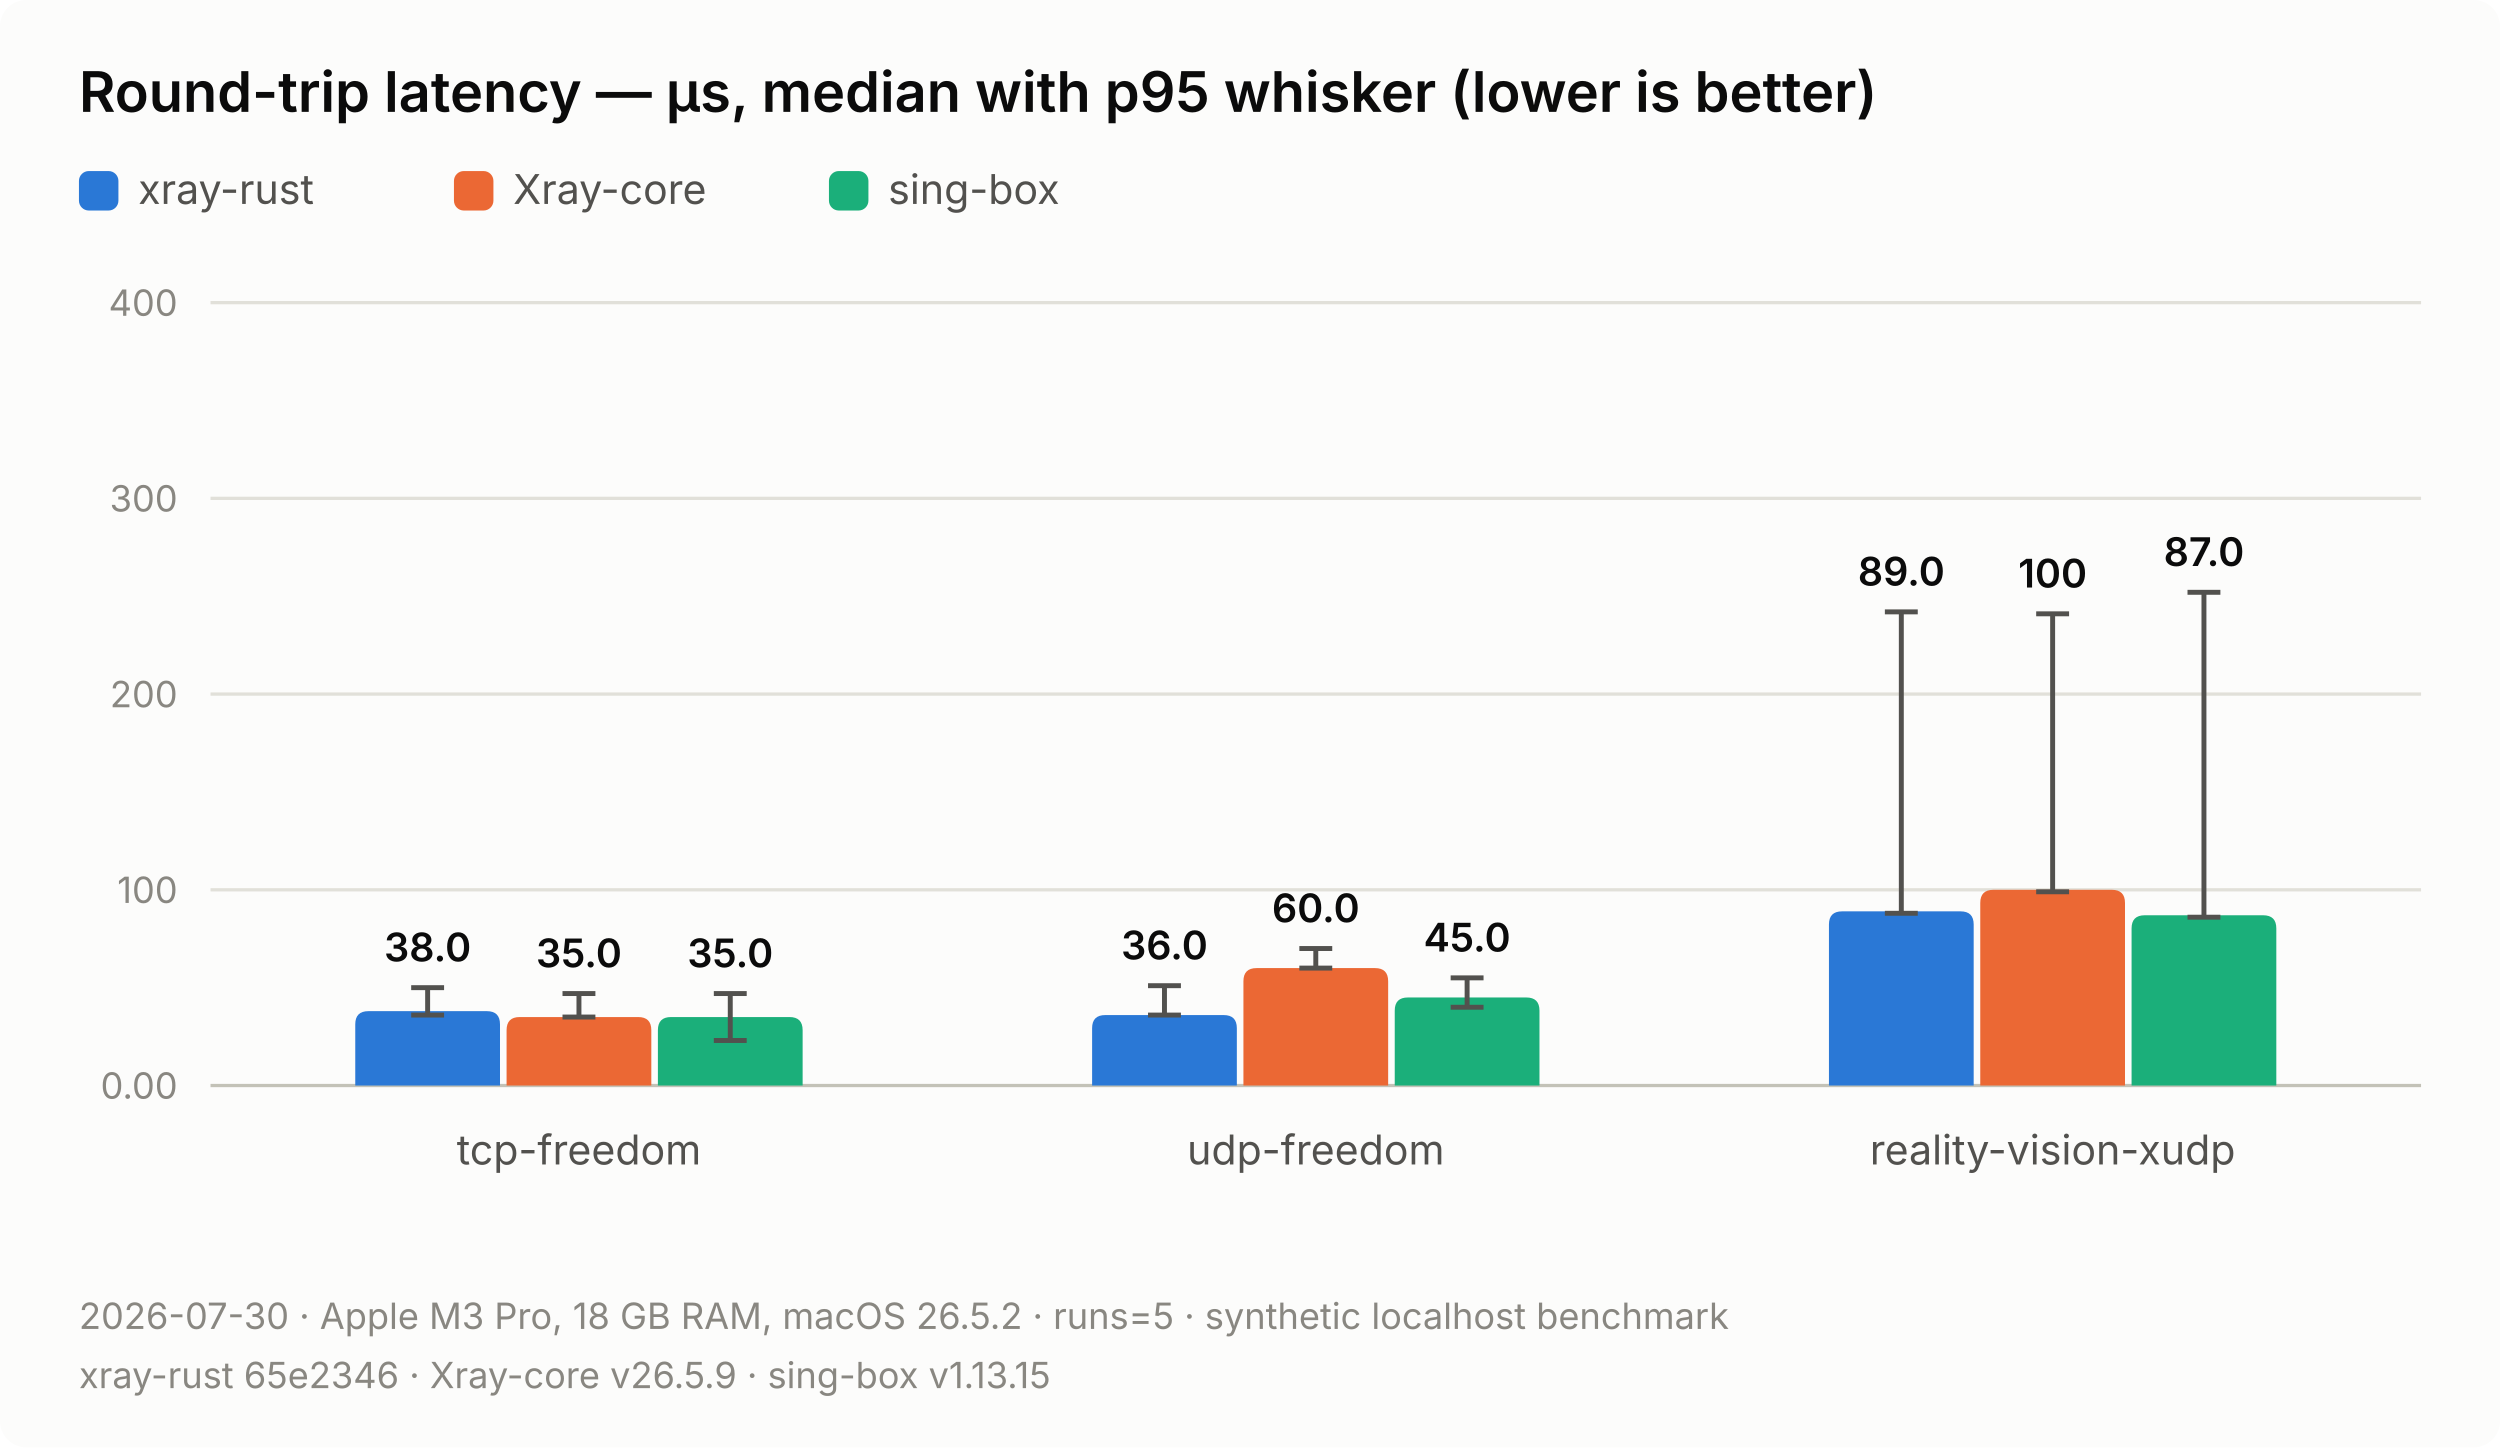
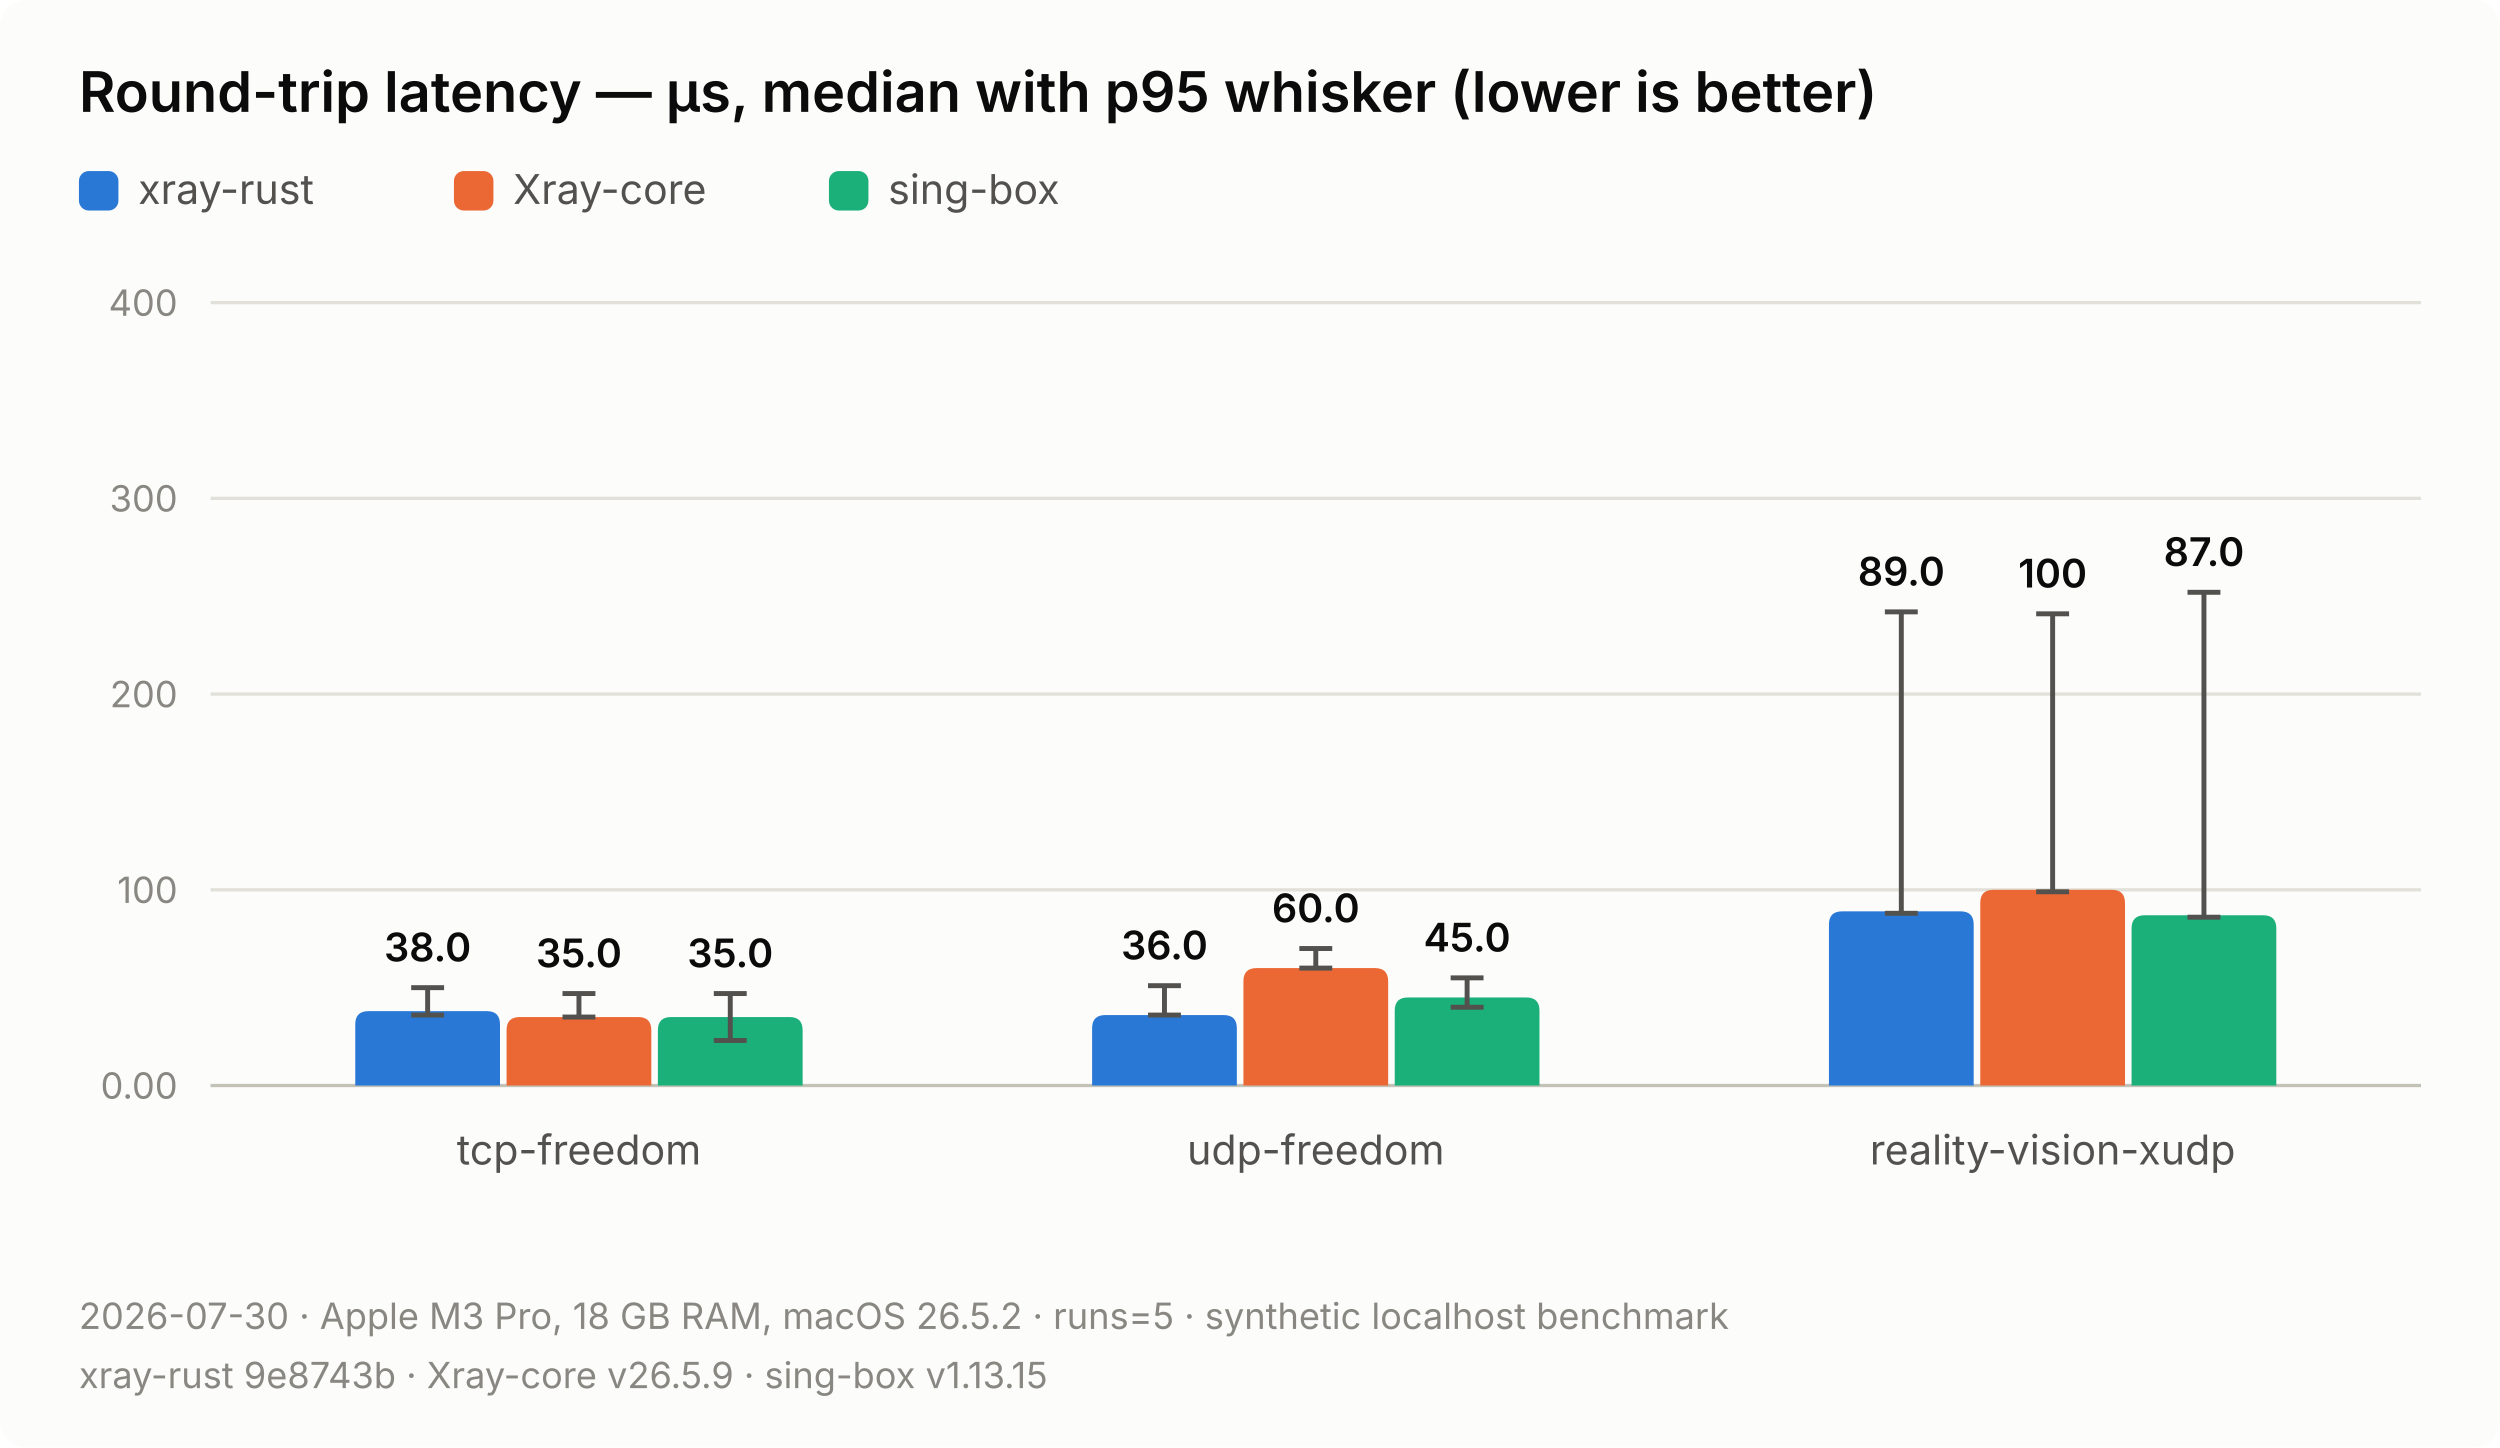
<svg xmlns="http://www.w3.org/2000/svg" width="760" height="440" viewBox="0 0 760 440" role="img" aria-label="Round-trip latency — µs, median with p95 whisker (lower is better)">
  <rect width="760" height="440" fill="#fcfcfb" rx="8" />
  <text x="24" y="34" font-family="system-ui, -apple-system, 'Segoe UI', sans-serif" font-size="17" font-weight="600" fill="#0b0b0b">Round-trip latency — µs, median with p95 whisker (lower is better)</text>
  <rect x="24.00" y="52" width="12" height="12" rx="3" fill="#2a78d6" />
  <text x="42.00" y="62" font-family="system-ui, -apple-system, 'Segoe UI', sans-serif" font-size="12.5" fill="#52514e">xray-rust</text>
  <rect x="138.00" y="52" width="12" height="12" rx="3" fill="#eb6834" />
  <text x="156.00" y="62" font-family="system-ui, -apple-system, 'Segoe UI', sans-serif" font-size="12.5" fill="#52514e">Xray-core</text>
  <rect x="252.00" y="52" width="12" height="12" rx="3" fill="#1baf7a" />
  <text x="270.00" y="62" font-family="system-ui, -apple-system, 'Segoe UI', sans-serif" font-size="12.5" fill="#52514e">sing-box</text>
  <text x="54" y="334.00" font-family="system-ui, -apple-system, 'Segoe UI', sans-serif" font-size="11" fill="#898781" text-anchor="end">0.00</text>
  <line x1="64" y1="270.50" x2="736" y2="270.50" stroke="#e1e0d9" stroke-width="1" />
  <text x="54" y="274.50" font-family="system-ui, -apple-system, 'Segoe UI', sans-serif" font-size="11" fill="#898781" text-anchor="end">100</text>
  <line x1="64" y1="211.00" x2="736" y2="211.00" stroke="#e1e0d9" stroke-width="1" />
  <text x="54" y="215.00" font-family="system-ui, -apple-system, 'Segoe UI', sans-serif" font-size="11" fill="#898781" text-anchor="end">200</text>
  <line x1="64" y1="151.50" x2="736" y2="151.50" stroke="#e1e0d9" stroke-width="1" />
  <text x="54" y="155.50" font-family="system-ui, -apple-system, 'Segoe UI', sans-serif" font-size="11" fill="#898781" text-anchor="end">300</text>
  <line x1="64" y1="92.00" x2="736" y2="92.00" stroke="#e1e0d9" stroke-width="1" />
  <text x="54" y="96.00" font-family="system-ui, -apple-system, 'Segoe UI', sans-serif" font-size="11" fill="#898781" text-anchor="end">400</text>
  <line x1="64" y1="330" x2="736" y2="330" stroke="#c3c2b7" stroke-width="1" />
  <path d="M 108.00 330.00 L 108.00 311.39 Q 108.00 307.39 112.00 307.39 L 148.00 307.39 Q 152.00 307.39 152.00 311.39 L 152.00 330.00 Z" fill="#2a78d6" />
  <line x1="130.00" y1="308.58" x2="130.00" y2="300.25" stroke="#52514e" stroke-width="1.5" />
  <line x1="125.00" y1="308.58" x2="135.00" y2="308.58" stroke="#52514e" stroke-width="1.5" />
  <line x1="125.00" y1="300.25" x2="135.00" y2="300.25" stroke="#52514e" stroke-width="1.5" />
  <text x="130.00" y="292.25" font-family="system-ui, -apple-system, 'Segoe UI', sans-serif" font-size="12" font-weight="600" fill="#0b0b0b" text-anchor="middle">38.0</text>
  <path d="M 154.00 330.00 L 154.00 313.18 Q 154.00 309.18 158.00 309.18 L 194.00 309.18 Q 198.00 309.18 198.00 313.18 L 198.00 330.00 Z" fill="#eb6834" />
  <line x1="176.00" y1="309.18" x2="176.00" y2="302.04" stroke="#52514e" stroke-width="1.5" />
  <line x1="171.00" y1="309.18" x2="181.00" y2="309.18" stroke="#52514e" stroke-width="1.5" />
  <line x1="171.00" y1="302.04" x2="181.00" y2="302.04" stroke="#52514e" stroke-width="1.5" />
  <text x="176.00" y="294.04" font-family="system-ui, -apple-system, 'Segoe UI', sans-serif" font-size="12" font-weight="600" fill="#0b0b0b" text-anchor="middle">35.0</text>
  <path d="M 200.00 330.00 L 200.00 313.18 Q 200.00 309.18 204.00 309.18 L 240.00 309.18 Q 244.00 309.18 244.00 313.18 L 244.00 330.00 Z" fill="#1baf7a" />
  <line x1="222.00" y1="316.31" x2="222.00" y2="302.04" stroke="#52514e" stroke-width="1.5" />
  <line x1="217.00" y1="316.31" x2="227.00" y2="316.31" stroke="#52514e" stroke-width="1.5" />
  <line x1="217.00" y1="302.04" x2="227.00" y2="302.04" stroke="#52514e" stroke-width="1.5" />
  <text x="222.00" y="294.04" font-family="system-ui, -apple-system, 'Segoe UI', sans-serif" font-size="12" font-weight="600" fill="#0b0b0b" text-anchor="middle">35.0</text>
  <text x="176.00" y="354" font-family="system-ui, -apple-system, 'Segoe UI', sans-serif" font-size="12.5" fill="#52514e" text-anchor="middle">tcp-freedom</text>
  <path d="M 332.00 330.00 L 332.00 312.58 Q 332.00 308.58 336.00 308.58 L 372.00 308.58 Q 376.00 308.58 376.00 312.58 L 376.00 330.00 Z" fill="#2a78d6" />
  <line x1="354.00" y1="308.58" x2="354.00" y2="299.65" stroke="#52514e" stroke-width="1.5" />
  <line x1="349.00" y1="308.58" x2="359.00" y2="308.58" stroke="#52514e" stroke-width="1.5" />
  <line x1="349.00" y1="299.65" x2="359.00" y2="299.65" stroke="#52514e" stroke-width="1.5" />
  <text x="354.00" y="291.65" font-family="system-ui, -apple-system, 'Segoe UI', sans-serif" font-size="12" font-weight="600" fill="#0b0b0b" text-anchor="middle">36.0</text>
  <path d="M 378.00 330.00 L 378.00 298.30 Q 378.00 294.30 382.00 294.30 L 418.00 294.30 Q 422.00 294.30 422.00 298.30 L 422.00 330.00 Z" fill="#eb6834" />
  <line x1="400.00" y1="294.30" x2="400.00" y2="288.35" stroke="#52514e" stroke-width="1.5" />
  <line x1="395.00" y1="294.30" x2="405.00" y2="294.30" stroke="#52514e" stroke-width="1.5" />
  <line x1="395.00" y1="288.35" x2="405.00" y2="288.35" stroke="#52514e" stroke-width="1.5" />
  <text x="400.00" y="280.35" font-family="system-ui, -apple-system, 'Segoe UI', sans-serif" font-size="12" font-weight="600" fill="#0b0b0b" text-anchor="middle">60.0</text>
  <path d="M 424.00 330.00 L 424.00 307.23 Q 424.00 303.23 428.00 303.23 L 464.00 303.23 Q 468.00 303.23 468.00 307.23 L 468.00 330.00 Z" fill="#1baf7a" />
  <line x1="446.00" y1="306.20" x2="446.00" y2="297.27" stroke="#52514e" stroke-width="1.5" />
  <line x1="441.00" y1="306.20" x2="451.00" y2="306.20" stroke="#52514e" stroke-width="1.5" />
  <line x1="441.00" y1="297.27" x2="451.00" y2="297.27" stroke="#52514e" stroke-width="1.5" />
  <text x="446.00" y="289.27" font-family="system-ui, -apple-system, 'Segoe UI', sans-serif" font-size="12" font-weight="600" fill="#0b0b0b" text-anchor="middle">45.0</text>
  <text x="400.00" y="354" font-family="system-ui, -apple-system, 'Segoe UI', sans-serif" font-size="12.5" fill="#52514e" text-anchor="middle">udp-freedom</text>
  <path d="M 556.00 330.00 L 556.00 281.05 Q 556.00 277.05 560.00 277.05 L 596.00 277.05 Q 600.00 277.05 600.00 281.05 L 600.00 330.00 Z" fill="#2a78d6" />
  <line x1="578.00" y1="277.64" x2="578.00" y2="186.01" stroke="#52514e" stroke-width="1.5" />
  <line x1="573.00" y1="277.64" x2="583.00" y2="277.64" stroke="#52514e" stroke-width="1.5" />
  <line x1="573.00" y1="186.01" x2="583.00" y2="186.01" stroke="#52514e" stroke-width="1.5" />
  <text x="578.00" y="178.01" font-family="system-ui, -apple-system, 'Segoe UI', sans-serif" font-size="12" font-weight="600" fill="#0b0b0b" text-anchor="middle">89.0</text>
  <path d="M 602.00 330.00 L 602.00 274.50 Q 602.00 270.50 606.00 270.50 L 642.00 270.50 Q 646.00 270.50 646.00 274.50 L 646.00 330.00 Z" fill="#eb6834" />
  <line x1="624.00" y1="271.10" x2="624.00" y2="186.60" stroke="#52514e" stroke-width="1.5" />
  <line x1="619.00" y1="271.10" x2="629.00" y2="271.10" stroke="#52514e" stroke-width="1.5" />
  <line x1="619.00" y1="186.60" x2="629.00" y2="186.60" stroke="#52514e" stroke-width="1.5" />
  <text x="624.00" y="178.60" font-family="system-ui, -apple-system, 'Segoe UI', sans-serif" font-size="12" font-weight="600" fill="#0b0b0b" text-anchor="middle">100</text>
  <path d="M 648.00 330.00 L 648.00 282.24 Q 648.00 278.24 652.00 278.24 L 688.00 278.24 Q 692.00 278.24 692.00 282.24 L 692.00 330.00 Z" fill="#1baf7a" />
  <line x1="670.00" y1="278.83" x2="670.00" y2="180.06" stroke="#52514e" stroke-width="1.5" />
  <line x1="665.00" y1="278.83" x2="675.00" y2="278.83" stroke="#52514e" stroke-width="1.5" />
  <line x1="665.00" y1="180.06" x2="675.00" y2="180.06" stroke="#52514e" stroke-width="1.5" />
  <text x="670.00" y="172.06" font-family="system-ui, -apple-system, 'Segoe UI', sans-serif" font-size="12" font-weight="600" fill="#0b0b0b" text-anchor="middle">87.0</text>
  <text x="624.00" y="354" font-family="system-ui, -apple-system, 'Segoe UI', sans-serif" font-size="12.5" fill="#52514e" text-anchor="middle">reality-vision-xudp</text>
  <text x="24" y="404" font-family="system-ui, -apple-system, 'Segoe UI', sans-serif" font-size="11" fill="#898781">2026-07-30 · Apple M3 Pro, 18 GB RAM, macOS 26.5.2 · runs=5 · synthetic localhost benchmark</text>
-   <text x="24" y="422" font-family="system-ui, -apple-system, 'Segoe UI', sans-serif" font-size="11" fill="#898781">xray-rust 65e2346 · Xray-core v26.5.9 · sing-box v1.13.15</text>
+   <text x="24" y="422" font-family="system-ui, -apple-system, 'Segoe UI', sans-serif" font-size="11" fill="#898781">xray-rust 9e8743b · Xray-core v26.5.9 · sing-box v1.13.15</text>
</svg>
